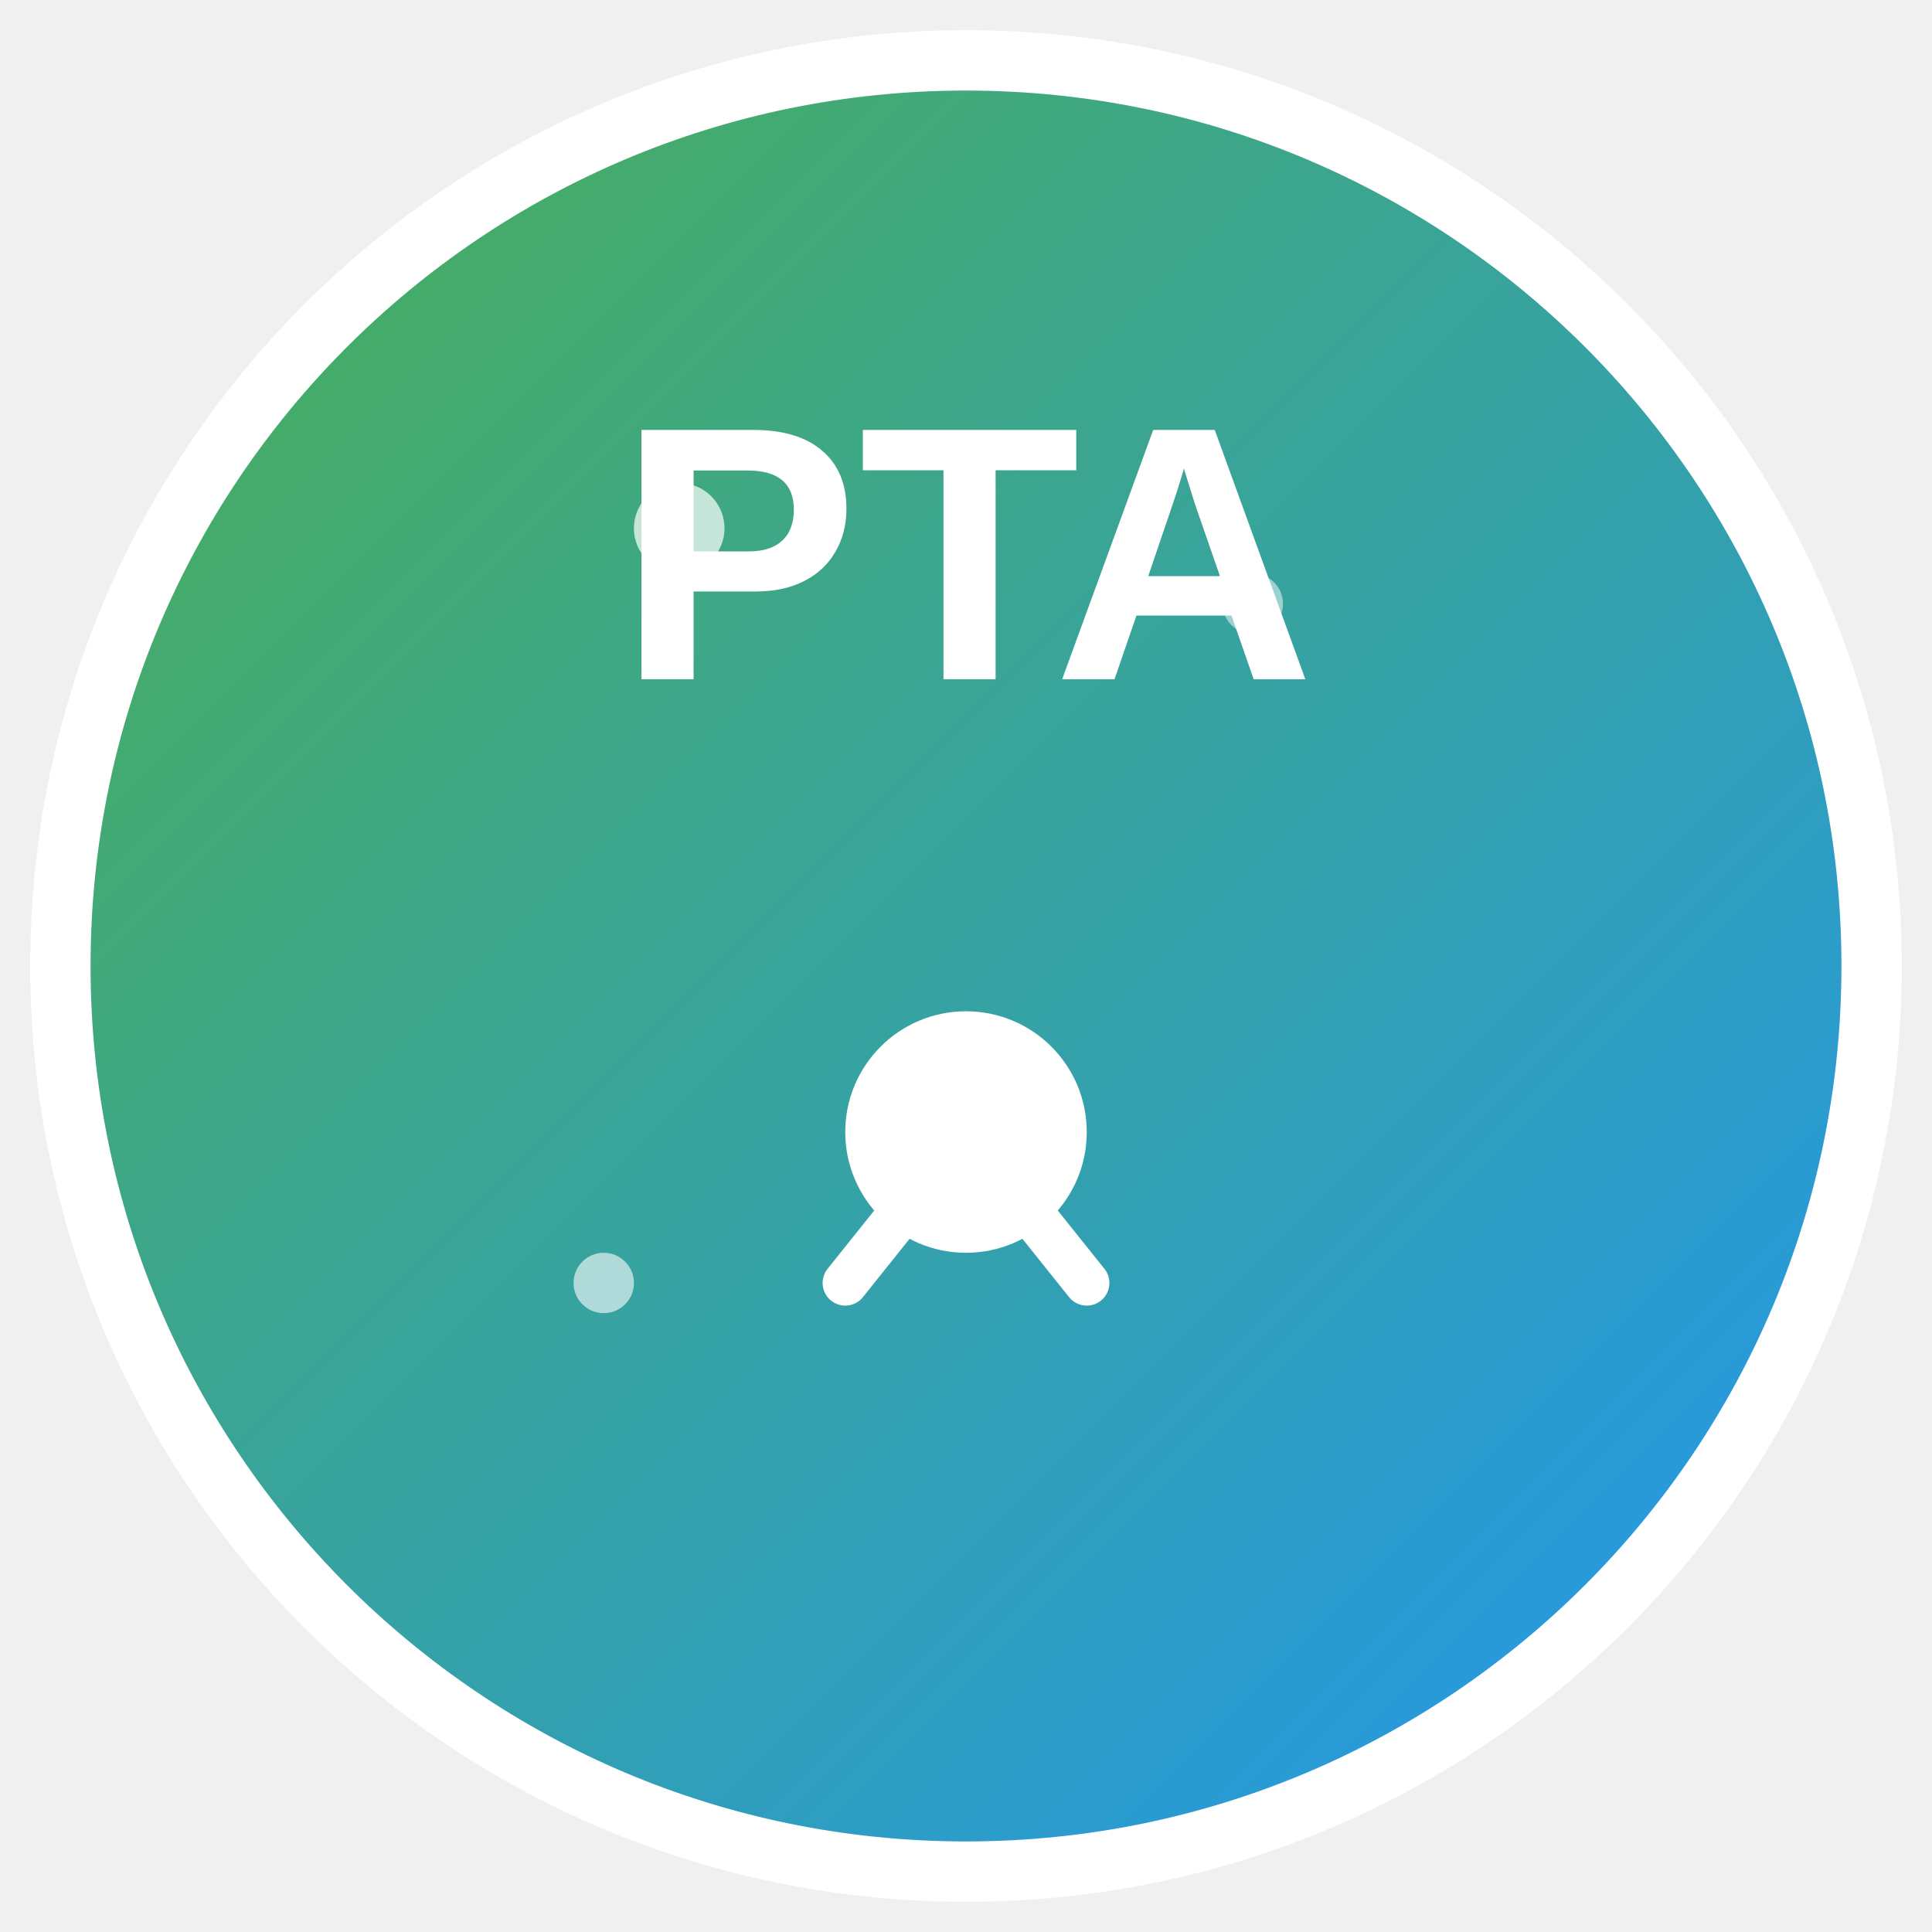
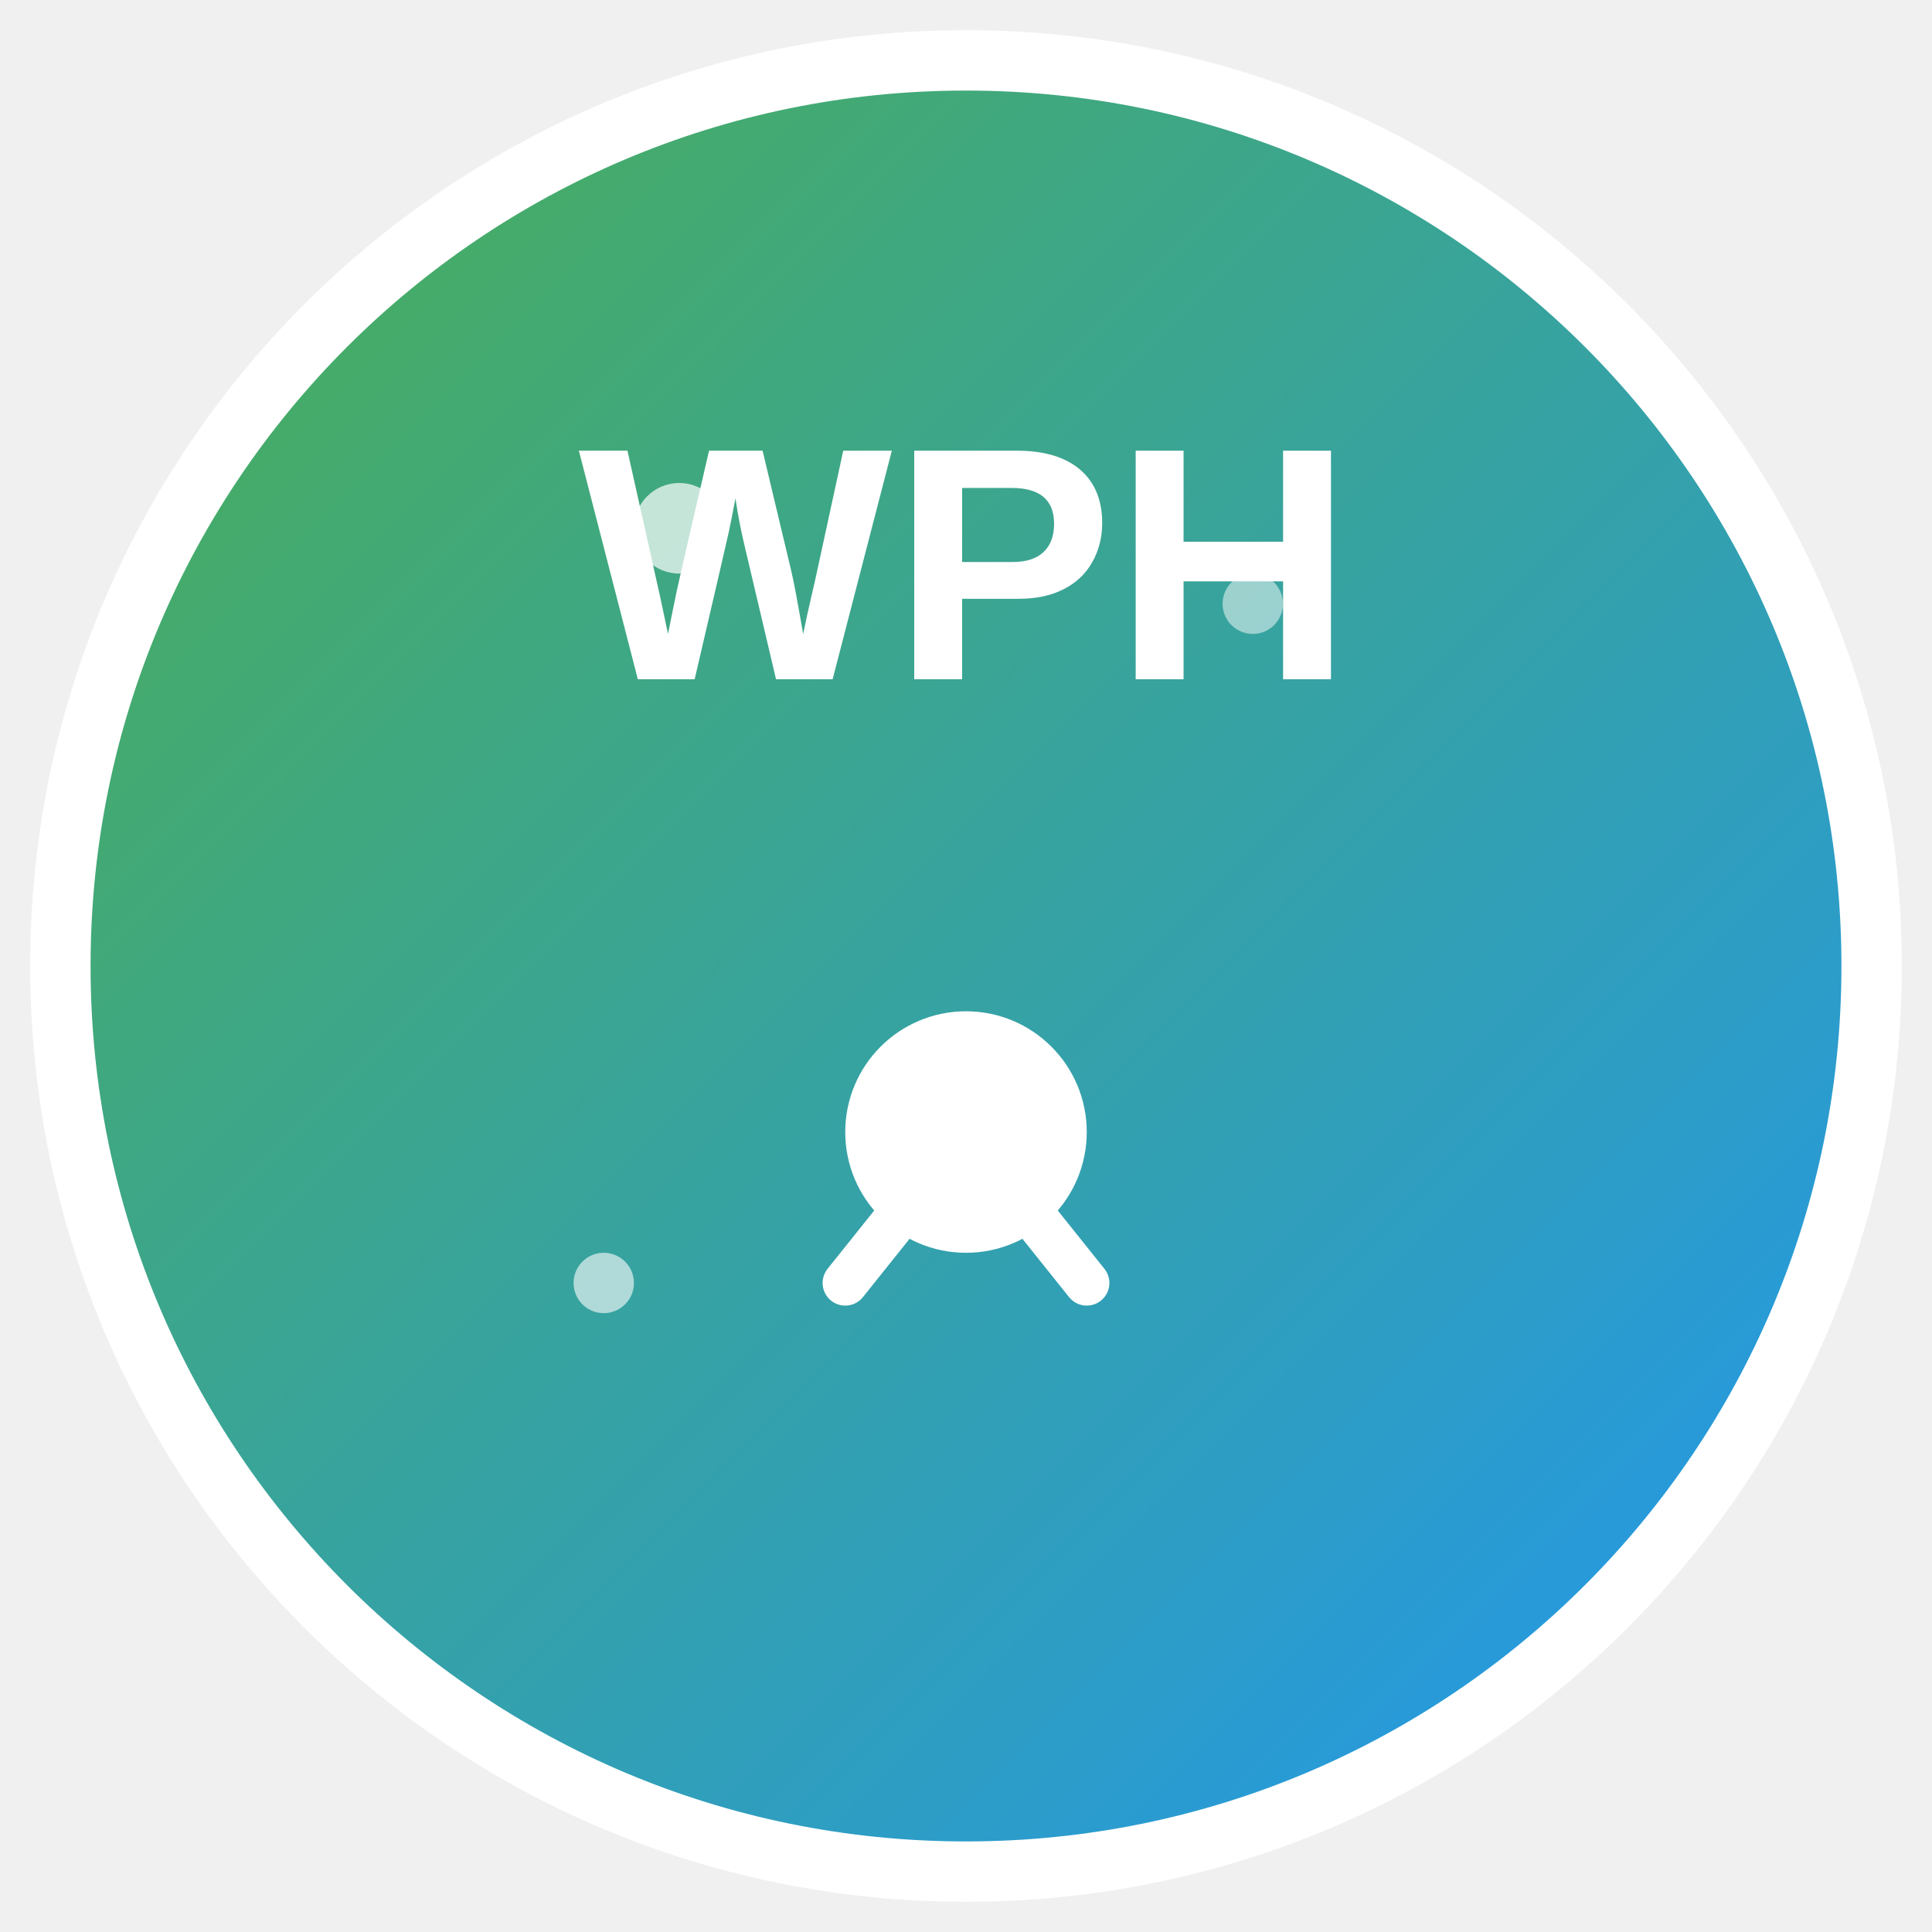
<svg xmlns="http://www.w3.org/2000/svg" viewBox="0 0 128 128" width="128" height="128">
  <defs>
    <linearGradient id="grad1" x1="0%" y1="0%" x2="100%" y2="100%">
      <stop offset="0%" style="stop-color:#4CAF50;stop-opacity:1" />
      <stop offset="100%" style="stop-color:#2196F3;stop-opacity:1" />
    </linearGradient>
  </defs>
  <circle cx="64" cy="64" r="60" fill="url(#grad1)" stroke="#fff" stroke-width="4" />
-   <text x="64" y="45" font-family="Arial, sans-serif" font-size="24" font-weight="bold" text-anchor="middle" fill="white">PTA</text>
+   <text x="64" y="45" font-family="Arial, sans-serif" font-size="22" font-weight="bold" text-anchor="middle" fill="white">WPH</text>
  <circle cx="64" cy="75" r="8" fill="white" />
  <path d="M56 85 L64 75 L72 85" stroke="white" stroke-width="3" fill="none" stroke-linecap="round" />
  <circle cx="45" cy="35" r="3" fill="rgba(255,255,255,0.7)" />
  <circle cx="83" cy="40" r="2" fill="rgba(255,255,255,0.5)" />
  <circle cx="40" cy="85" r="2" fill="rgba(255,255,255,0.6)" />
</svg>
